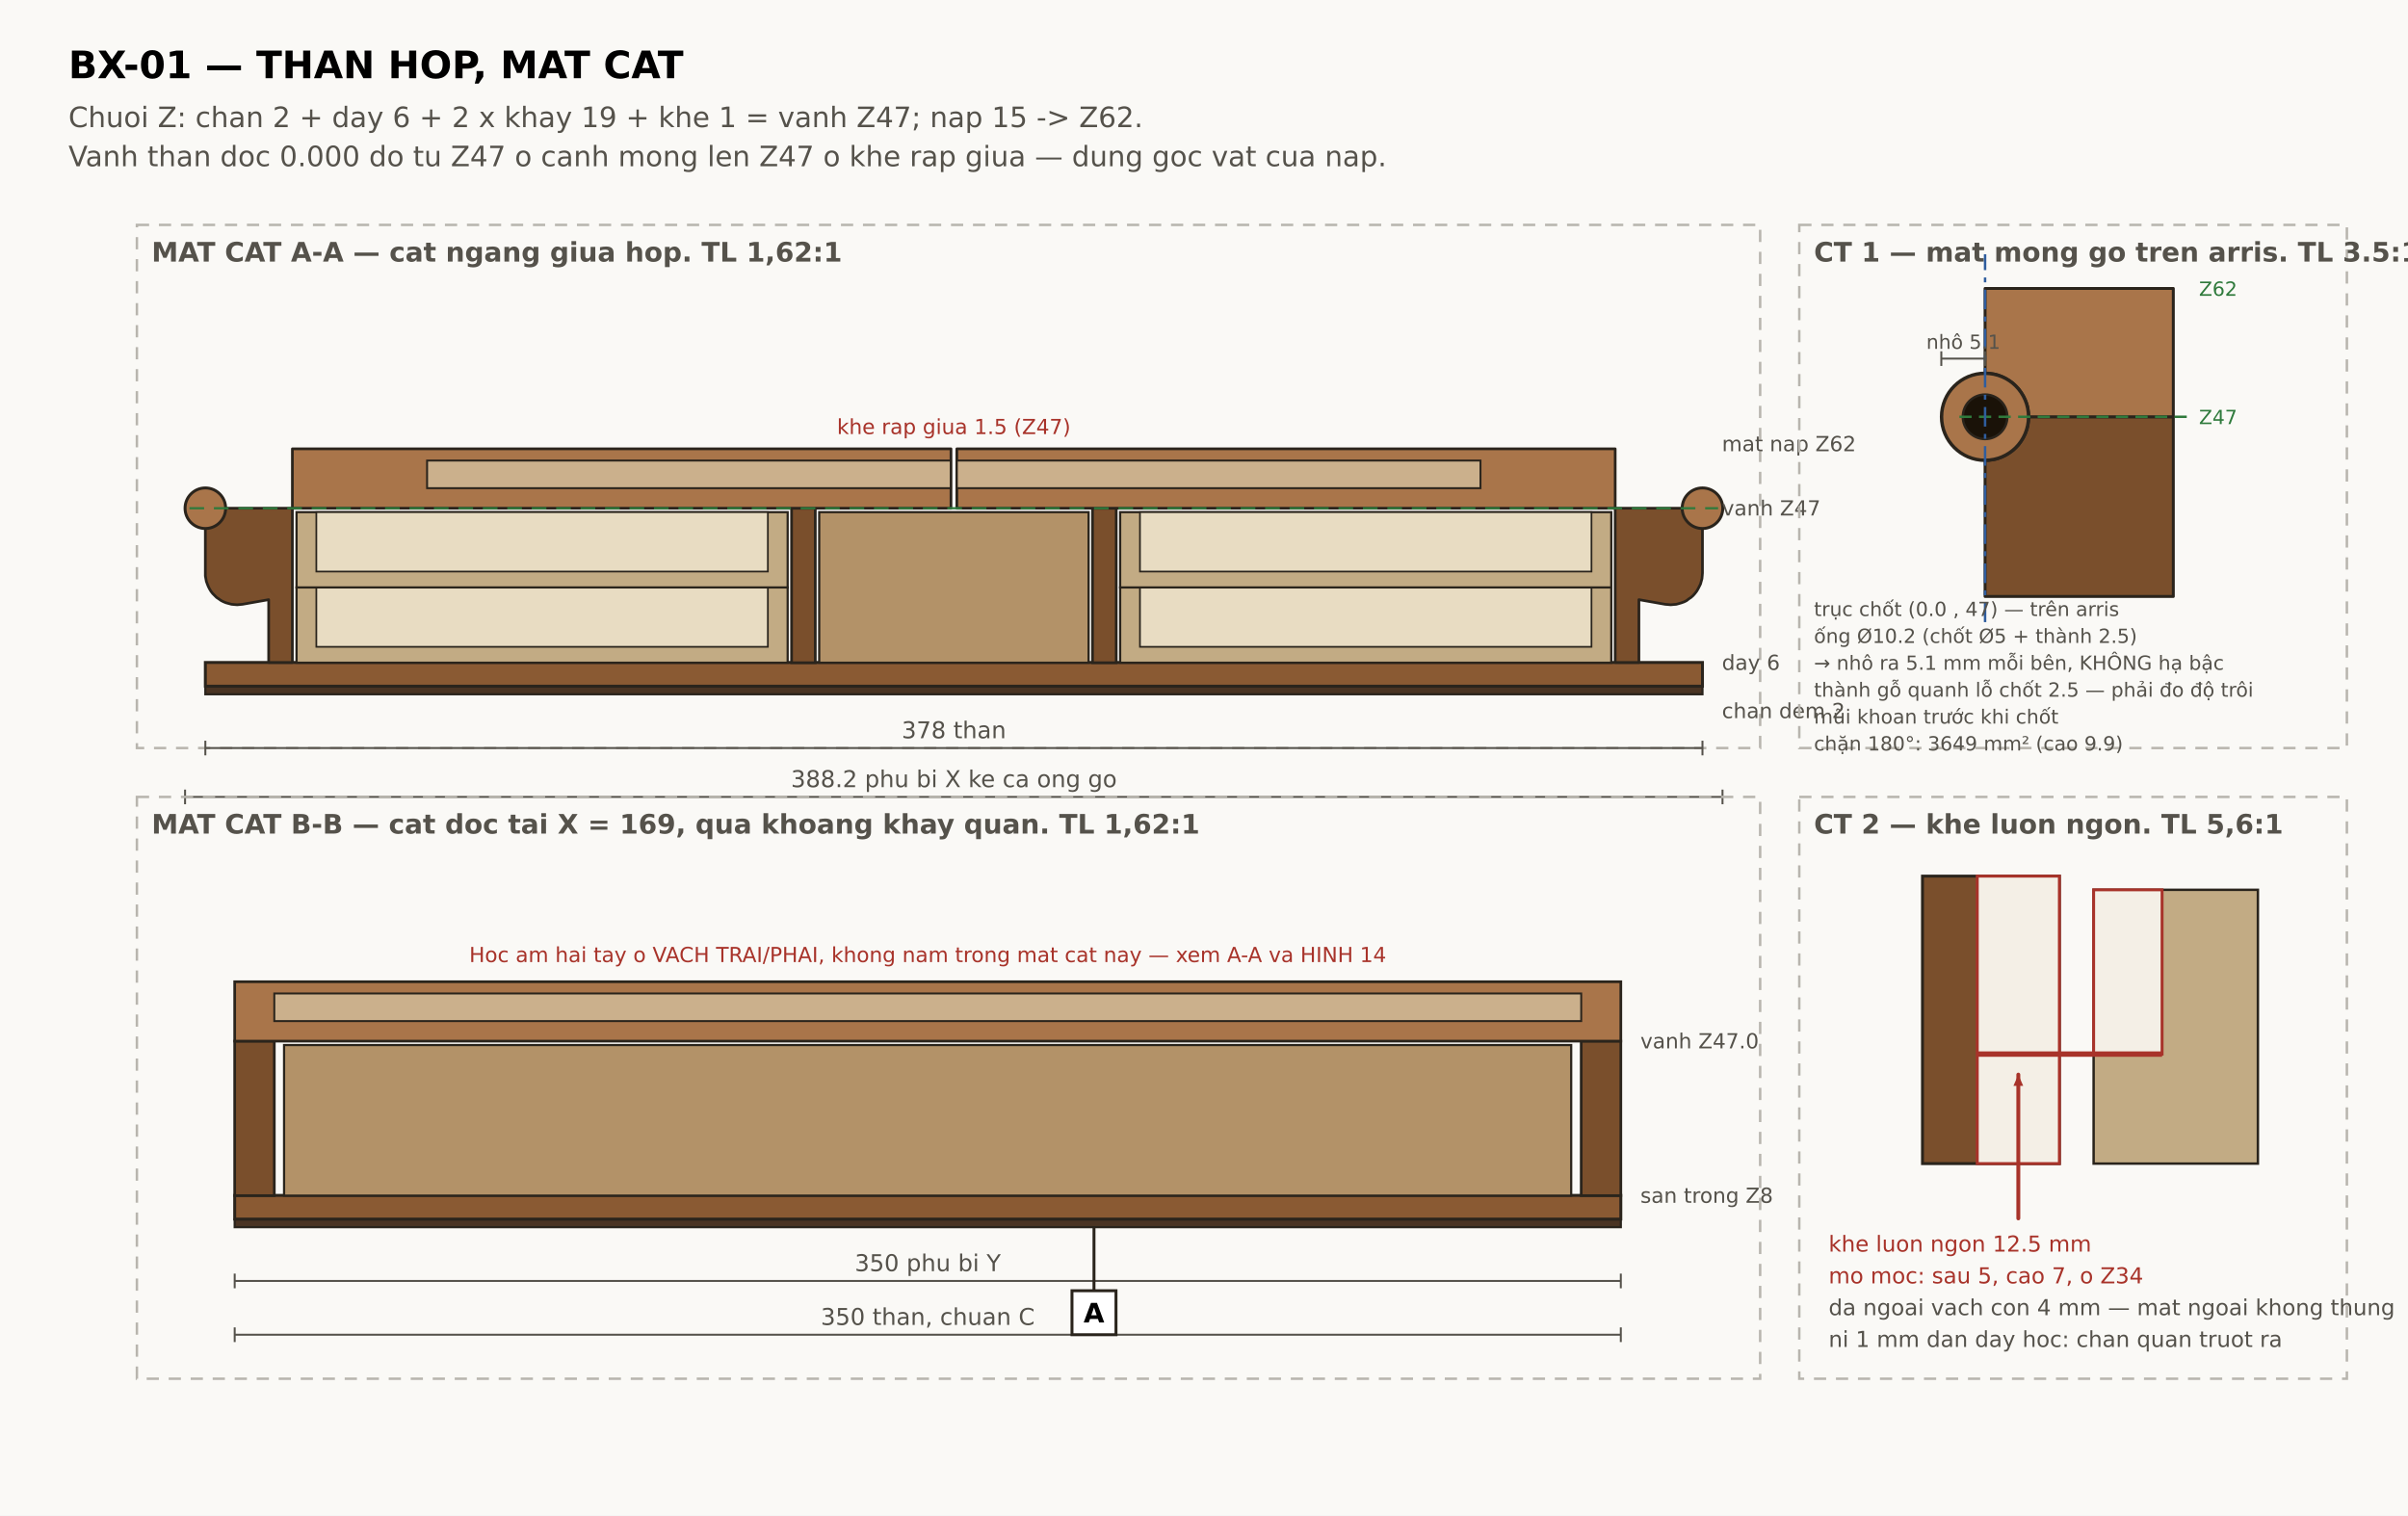
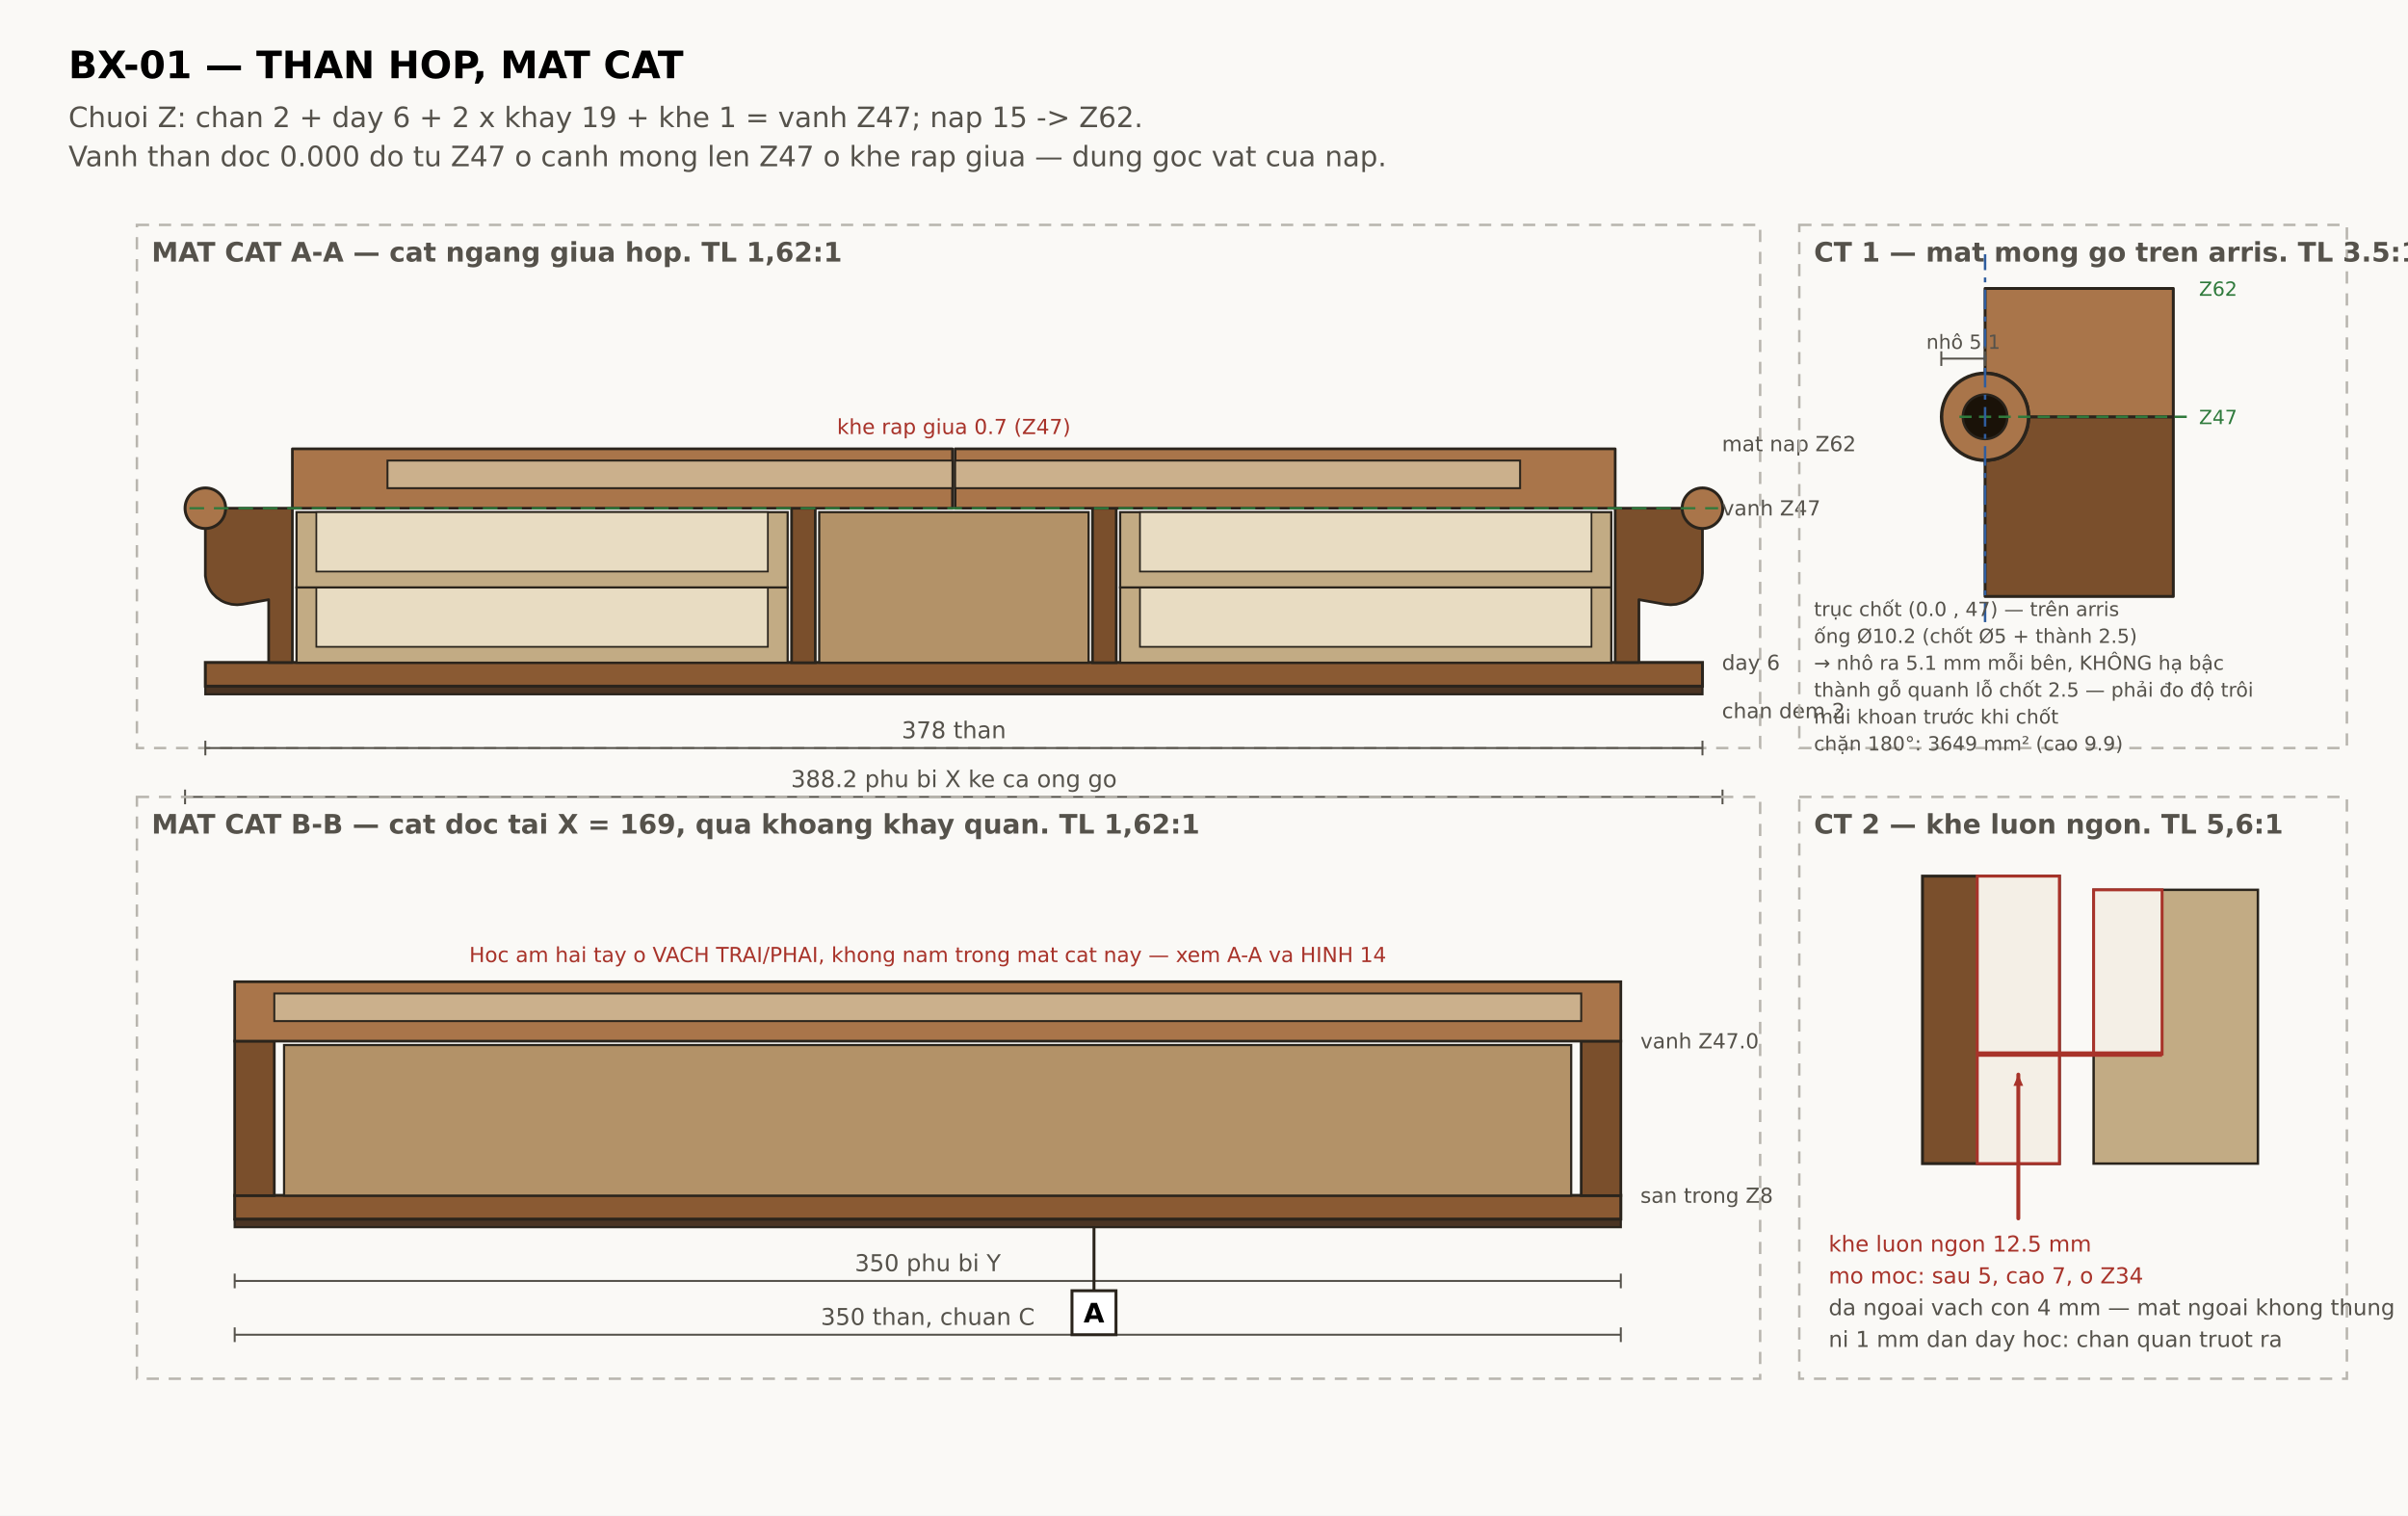
<svg xmlns="http://www.w3.org/2000/svg" width="985" height="620" viewBox="0 0 985 620" font-family="DejaVu Sans" font-size="11.5">
  <rect width="100%" height="100%" fill="#faf9f6" />
  <text x="28" y="32" font-size="15.5" font-weight="bold">BX-01 — THAN HOP, MAT CAT</text>
  <text x="28" y="52" fill="#55524b">Chuoi Z: chan 2 + day 6 + 2 x khay 19 + khe 1 = vanh Z47; nap 15 -&gt; Z62.</text>
  <text x="28" y="68" fill="#55524b">Vanh than doc 0.000 do tu Z47 o canh mong len Z47 o khe rap giua — dung goc vat cua nap.</text>
  <rect x="56" y="92" width="664" height="214" fill="none" stroke="#b8b5ae" stroke-width="1" stroke-dasharray="5,4" />
  <text x="62" y="107" font-size="11" font-weight="bold" fill="#55524b">MAT CAT A-A — cat ngang giua hop.  TL 1,62:1</text>
  <rect x="84.0" y="280.8" width="612.4" height="3.2" fill="#4a3423" stroke="#2a241c" stroke-width="0.9" />
  <rect x="84.0" y="271.0" width="612.4" height="9.7" fill="#8a5a33" stroke="#2a241c" stroke-width="1.2" />
  <rect x="323.8" y="207.9" width="9.7" height="63.2" fill="#7a4f2c" stroke="#2a241c" stroke-width="1.1" />
  <rect x="446.9" y="207.9" width="9.7" height="63.2" fill="#7a4f2c" stroke="#2a241c" stroke-width="1.1" />
  <polygon points="84.0,234.4 84.0,207.9 84.0,207.9 84.0,207.9 119.6,207.9 119.6,271.0 109.9,271.0 109.9,245.3 99.2,247.2 98.1,247.3 97.0,247.4 95.8,247.3 94.7,247.2 93.6,246.9 92.5,246.6 91.5,246.2 90.5,245.7 89.5,245.0 88.6,244.4 87.8,243.6 87.0,242.8 86.3,241.9 85.7,240.9 85.2,239.9 84.8,238.9 84.4,237.8 84.2,236.7 84.0,235.6 84.0,234.4" fill="#7a4f2c" stroke="#2a241c" stroke-width="1.1" stroke-linejoin="round" />
  <polygon points="696.4,234.4 696.4,207.9 696.4,207.9 696.4,207.9 660.7,207.9 660.7,271.0 670.4,271.0 670.4,245.3 681.1,247.2 682.3,247.3 683.4,247.4 684.5,247.3 685.7,247.2 686.8,246.9 687.8,246.6 688.9,246.2 689.9,245.7 690.8,245.0 691.7,244.4 692.6,243.6 693.3,242.8 694.0,241.9 694.6,240.9 695.1,239.9 695.6,238.9 695.9,237.8 696.2,236.7 696.3,235.6 696.4,234.4" fill="#7a4f2c" stroke="#2a241c" stroke-width="1.1" stroke-linejoin="round" />
  <rect x="121.3" y="240.3" width="200.9" height="30.8" fill="#c2ab84" stroke="#2a241c" stroke-width="0.9" />
  <rect x="129.4" y="240.3" width="184.7" height="24.3" fill="#e8dcc2" stroke="#2a241c" stroke-width="0.7" />
  <rect x="121.3" y="209.5" width="200.9" height="30.8" fill="#c2ab84" stroke="#2a241c" stroke-width="0.9" />
  <rect x="129.4" y="209.5" width="184.7" height="24.3" fill="#e8dcc2" stroke="#2a241c" stroke-width="0.7" />
  <rect x="458.2" y="240.3" width="200.9" height="30.8" fill="#c2ab84" stroke="#2a241c" stroke-width="0.9" />
  <rect x="466.3" y="240.3" width="184.7" height="24.3" fill="#e8dcc2" stroke="#2a241c" stroke-width="0.7" />
  <rect x="458.2" y="209.5" width="200.9" height="30.8" fill="#c2ab84" stroke="#2a241c" stroke-width="0.9" />
  <rect x="466.3" y="209.5" width="184.7" height="24.3" fill="#e8dcc2" stroke="#2a241c" stroke-width="0.7" />
  <rect x="335.1" y="209.5" width="110.2" height="61.6" fill="#b39268" stroke="#2a241c" stroke-width="0.9" />
-   <polygon points="119.6,207.9 389.0,207.9 389.0,183.6 119.6,183.6" fill="#a9754a" stroke="#2a241c" stroke-width="1.1" stroke-linejoin="round" />
-   <rect x="174.7" y="188.4" width="214.2" height="11.3" fill="#cbb08c" stroke="#2a241c" stroke-width="0.8" />
-   <polygon points="391.4,207.9 660.7,207.9 660.7,183.6 391.4,183.6" fill="#a9754a" stroke="#2a241c" stroke-width="1.1" stroke-linejoin="round" />
-   <rect x="391.4" y="188.4" width="214.2" height="11.3" fill="#cbb08c" stroke="#2a241c" stroke-width="0.8" />
+   <polygon points="119.6,207.9 389.6,207.9 389.6,183.6 119.6,183.6" fill="#a9754a" stroke="#2a241c" stroke-width="1.1" stroke-linejoin="round" />
+   <rect x="158.5" y="188.4" width="231.1" height="11.3" fill="#cbb08c" stroke="#2a241c" stroke-width="0.8" />
+   <polygon points="390.7,207.9 660.7,207.9 660.7,183.6 390.7,183.6" fill="#a9754a" stroke="#2a241c" stroke-width="1.1" stroke-linejoin="round" />
+   <rect x="390.7" y="188.4" width="231.1" height="11.3" fill="#cbb08c" stroke="#2a241c" stroke-width="0.8" />
  <circle cx="84.0" cy="207.9" r="8.3" fill="#a9754a" stroke="#2a241c" stroke-width="1.2" />
  <circle cx="696.4" cy="207.9" r="8.3" fill="#a9754a" stroke="#2a241c" stroke-width="1.2" />
  <path d="M 77.5,207.9 L 702.8,207.9" fill="none" stroke="#2f7a3c" stroke-width="0.9" stroke-dasharray="6,4" />
  <line x1="84.0" y1="306.0" x2="696.4" y2="306.0" stroke="#55524b" stroke-width="0.8" />
  <line x1="84.0" y1="303.0" x2="84.0" y2="309.0" stroke="#55524b" stroke-width="0.8" />
  <line x1="696.4" y1="303.0" x2="696.4" y2="309.0" stroke="#55524b" stroke-width="0.8" />
  <text x="390.2" y="302.0" text-anchor="middle" font-size="9.5" fill="#55524b">378  than</text>
  <line x1="75.7" y1="326.0" x2="704.6" y2="326.0" stroke="#55524b" stroke-width="0.8" />
  <line x1="75.7" y1="323.0" x2="75.7" y2="329.0" stroke="#55524b" stroke-width="0.8" />
  <line x1="704.6" y1="323.0" x2="704.6" y2="329.0" stroke="#55524b" stroke-width="0.8" />
  <text x="390.2" y="322.0" text-anchor="middle" font-size="9.5" fill="#55524b">388.2  phu bi X ke ca ong go</text>
  <text x="704.36" y="293.76" font-size="8.5" fill="#55524b">chan dem 2</text>
  <text x="704.36" y="274.04" font-size="8.5" fill="#55524b">day 6</text>
  <text x="704.36" y="210.86" font-size="8.5" fill="#55524b">vanh Z47</text>
  <text x="704.36" y="184.56" font-size="8.5" fill="#55524b">mat nap Z62</text>
-   <text x="390.18" y="177.56" font-size="8.5" fill="#a8332a" text-anchor="middle">khe rap giua 1.5  (Z47)</text>
+   <text x="390.18" y="177.56" font-size="8.5" fill="#a8332a" text-anchor="middle">khe rap giua 0.7  (Z47)</text>
  <rect x="56" y="326" width="664" height="238" fill="none" stroke="#b8b5ae" stroke-width="1" stroke-dasharray="5,4" />
  <text x="62" y="341" font-size="11" font-weight="bold" fill="#55524b">MAT CAT B-B — cat doc tai X = 169, qua khoang khay quan.  TL 1,62:1</text>
  <rect x="96.0" y="498.8" width="567.0" height="3.2" fill="#4a3423" stroke="#2a241c" stroke-width="0.9" />
  <rect x="96.0" y="489.0" width="567.0" height="9.7" fill="#8a5a33" stroke="#2a241c" stroke-width="1.2" />
  <rect x="96.0" y="425.9" width="16.2" height="63.2" fill="#7a4f2c" stroke="#2a241c" stroke-width="1.1" />
  <rect x="646.8" y="425.9" width="16.2" height="63.2" fill="#7a4f2c" stroke="#2a241c" stroke-width="1.1" />
  <rect x="116.2" y="427.5" width="526.5" height="61.6" fill="#b39268" stroke="#2a241c" stroke-width="0.9" />
  <rect x="96.0" y="401.6" width="567.0" height="24.3" fill="#a9754a" stroke="#2a241c" stroke-width="1.1" />
  <rect x="112.2" y="406.4" width="534.6" height="11.3" fill="#cbb08c" stroke="#2a241c" stroke-width="0.8" />
  <line x1="96.0" y1="524.0" x2="663.0" y2="524.0" stroke="#55524b" stroke-width="0.8" />
  <line x1="96.0" y1="521.0" x2="96.0" y2="527.0" stroke="#55524b" stroke-width="0.8" />
  <line x1="663.0" y1="521.0" x2="663.0" y2="527.0" stroke="#55524b" stroke-width="0.8" />
  <text x="379.5" y="520.0" text-anchor="middle" font-size="9.5" fill="#55524b">350  phu bi Y</text>
  <line x1="96.0" y1="546.0" x2="663.0" y2="546.0" stroke="#55524b" stroke-width="0.8" />
  <line x1="96.0" y1="543.0" x2="96.0" y2="549.0" stroke="#55524b" stroke-width="0.8" />
  <line x1="663.0" y1="543.0" x2="663.0" y2="549.0" stroke="#55524b" stroke-width="0.8" />
  <text x="379.5" y="542.0" text-anchor="middle" font-size="9.5" fill="#55524b">350  than, chuan C</text>
  <text x="671.0" y="492.04" font-size="8.5" fill="#55524b">san trong Z8</text>
  <text x="671.0" y="428.86" font-size="8.5" fill="#55524b">vanh Z47.0</text>
  <text x="379.5" y="393.56" font-size="8.5" fill="#a8332a" text-anchor="middle">Hoc am hai tay o VACH TRAI/PHAI, khong nam trong mat cat nay — xem A-A va HINH 14</text>
  <line x1="447.5" y1="502.0" x2="447.5" y2="528.0" stroke="#2a241c" stroke-width="1.2" />
  <rect x="438.5" y="528.0" width="18" height="18" fill="#fff" stroke="#2a241c" stroke-width="1.2" />
  <text x="447.5" y="541.0" text-anchor="middle" font-size="11" font-weight="bold">A</text>
  <rect x="736" y="92" width="224" height="214" fill="none" stroke="#b8b5ae" stroke-width="1" stroke-dasharray="5,4" />
  <text x="742" y="107" font-size="11" font-weight="bold" fill="#55524b">CT 1 — mat mong go tren arris.  TL 3.5:1</text>
  <polygon points="812.0,244.0 812.0,170.5 812.0,170.5 812.0,188.3 812.0,188.3 813.4,188.3 814.8,188.1 816.2,187.9 817.5,187.5 818.8,187.0 820.1,186.4 821.3,185.7 822.5,184.9 823.6,184.1 824.6,183.1 825.6,182.1 826.4,181.0 827.2,179.8 827.9,178.6 828.5,177.3 829.0,176.0 829.4,174.7 829.6,173.3 829.8,171.9 829.9,170.5 889.0,170.5 889.0,244.0" fill="#7a4f2c" stroke="#2a241c" stroke-width="1.2" stroke-linejoin="round" />
  <polygon points="812.0,152.7 812.0,152.7 813.4,152.7 814.8,152.9 816.2,153.1 817.5,153.5 818.8,154.0 820.1,154.6 821.3,155.3 822.5,156.1 823.6,156.9 824.6,157.9 825.6,158.9 826.4,160.0 827.2,161.2 827.9,162.4 828.5,163.7 829.0,165.0 829.4,166.3 829.6,167.7 829.8,169.1 829.9,170.5 889.0,170.5 889.0,118.0 812.0,118.0" fill="#a9754a" stroke="#2a241c" stroke-width="1.2" stroke-linejoin="round" />
  <circle cx="812.0" cy="170.5" r="17.8" fill="#a9754a" stroke="#2a241c" stroke-width="1.4" />
  <circle cx="812.0" cy="170.5" r="9.1" fill="#1a1208" stroke="#2a241c" stroke-width="1.0" />
  <path d="M 801.5,170.5 L 896.0,170.5" fill="none" stroke="#2f7a3c" stroke-width="1.0" stroke-dasharray="5,3" />
  <path d="M 812.0,254.5 L 812.0,104.0" fill="none" stroke="#2f5d9e" stroke-width="1.0" stroke-dasharray="8,3,2,3" />
  <text x="899.5" y="173.5" font-size="8" fill="#2f7a3c">Z47</text>
  <text x="899.5" y="121.0" font-size="8" fill="#2f7a3c">Z62</text>
  <line x1="794.1" y1="146.7" x2="812.0" y2="146.7" stroke="#55524b" stroke-width="0.8" />
  <line x1="794.1" y1="143.7" x2="794.1" y2="149.7" stroke="#55524b" stroke-width="0.8" />
  <line x1="812.0" y1="143.7" x2="812.0" y2="149.7" stroke="#55524b" stroke-width="0.8" />
  <text x="803.1" y="142.7" text-anchor="middle" font-size="8" fill="#55524b">nhô 5.1</text>
  <text x="742" y="252" font-size="8" fill="#55524b">trục chốt (0.0 , 47) — trên arris</text>
  <text x="742" y="263" font-size="8" fill="#55524b">ống Ø10.2 (chốt Ø5 + thành 2.5)</text>
  <text x="742" y="274" font-size="8" fill="#55524b">→ nhô ra 5.1 mm mỗi bên, KHÔNG hạ bậc</text>
  <text x="742" y="285" font-size="8" fill="#55524b">thành gỗ quanh lỗ chốt 2.5 — phải đo độ trôi</text>
  <text x="742" y="296" font-size="8" fill="#55524b">mũi khoan trước khi chốt</text>
  <text x="742" y="307" font-size="8" fill="#55524b">chặn 180°: 3649 mm² (cao 9.9)</text>
  <rect x="736" y="326" width="224" height="238" fill="none" stroke="#b8b5ae" stroke-width="1" stroke-dasharray="5,4" />
  <text x="742" y="341" font-size="11" font-weight="bold" fill="#55524b">CT 2 — khe luon ngon.  TL 5,6:1</text>
  <rect x="786.4" y="358.4" width="56.0" height="117.6" fill="#7a4f2c" stroke="#2a241c" stroke-width="1.2" />
  <rect x="808.8" y="358.4" width="33.6" height="117.6" fill="#f4efe6" stroke="#a8332a" stroke-width="1.2" />
  <rect x="856.4" y="364.0" width="67.2" height="112.0" fill="#c2ab84" stroke="#2a241c" stroke-width="1.0" />
  <rect x="856.4" y="364.0" width="28.0" height="67.2" fill="#f4efe6" stroke="#a8332a" stroke-width="1.2" />
  <path d="M 808.8,431.2 L 884.4,431.2" fill="none" stroke="#a8332a" stroke-width="2.2" />
  <line x1="825.6" y1="498.4" x2="825.6" y2="439.6" stroke="#a8332a" stroke-width="1.6" stroke-linecap="round" />
  <polygon points="825.6,439.6 827.6,444.2 823.6,444.2" fill="#a8332a" />
  <text x="748" y="512" font-size="9" fill="#a8332a">khe luon ngon 12.5 mm</text>
  <text x="748" y="525" font-size="9" fill="#a8332a">mo moc: sau 5, cao 7, o Z34</text>
  <text x="748" y="538" font-size="9" fill="#55524b">da ngoai vach con 4 mm — mat ngoai khong thung</text>
  <text x="748" y="551" font-size="9" fill="#55524b">ni 1 mm dan day hoc: chan quan truot ra</text>
</svg>
